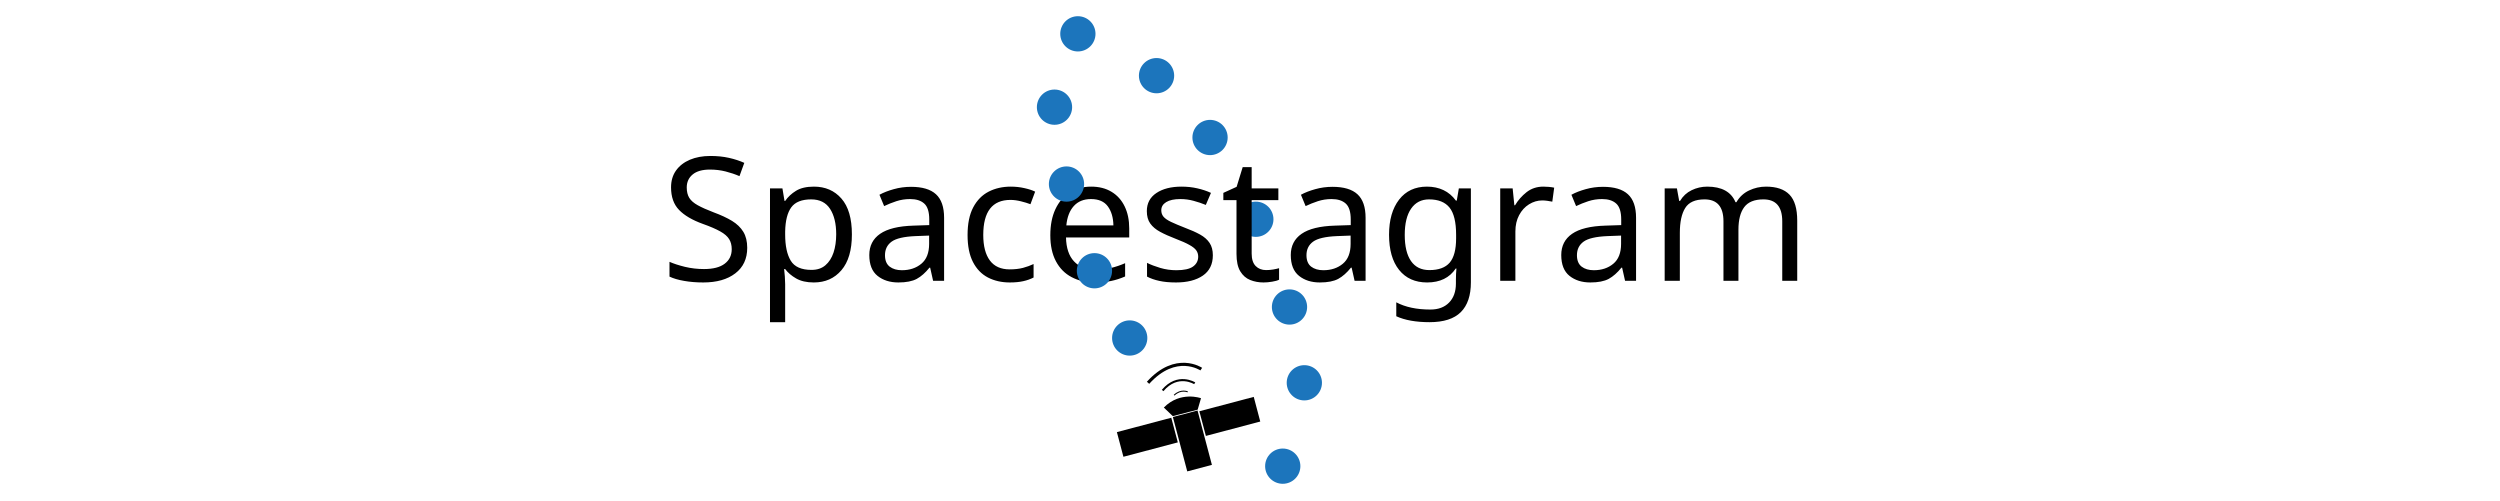
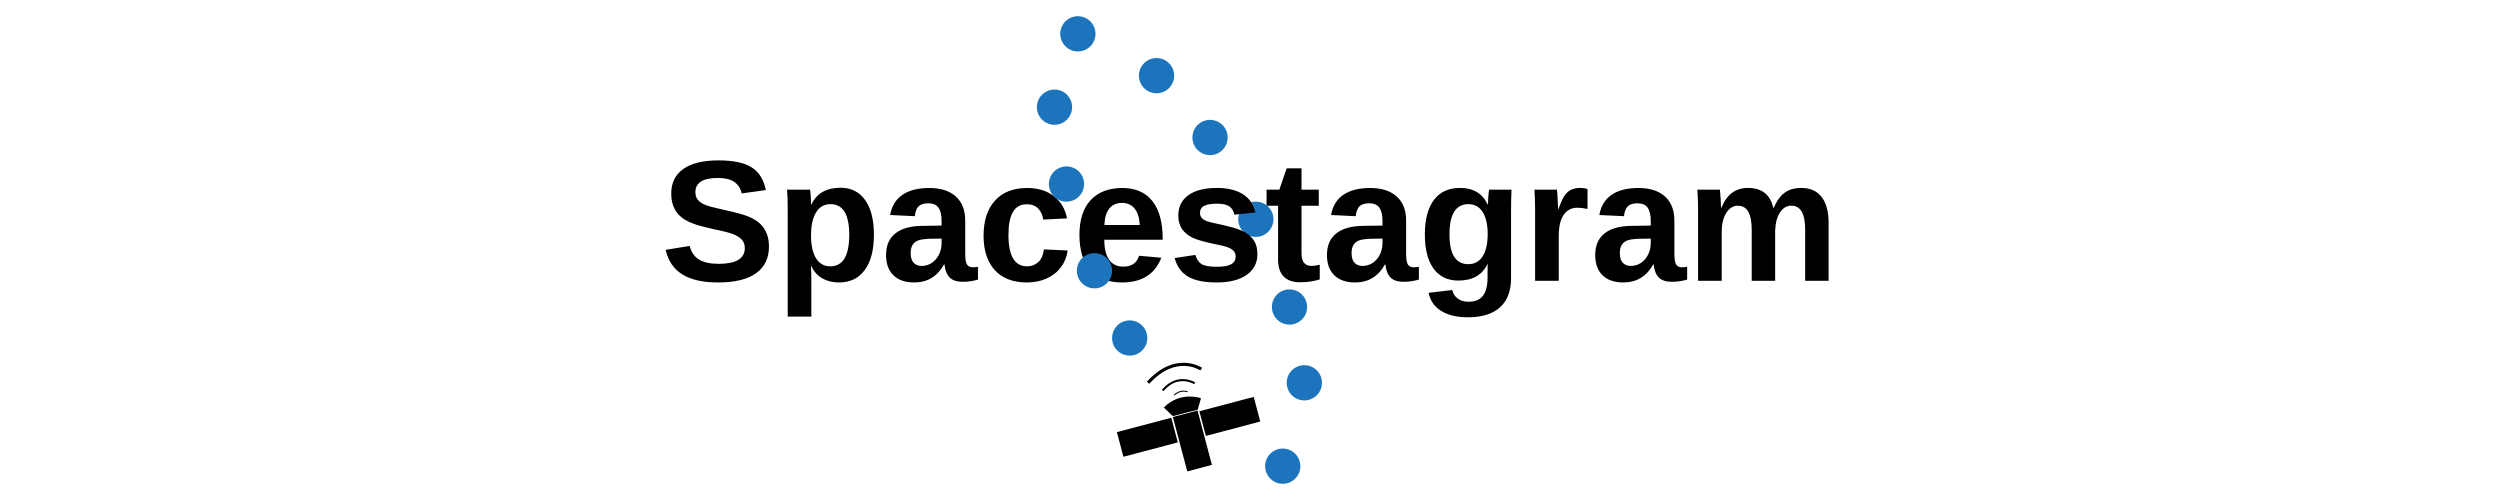
<svg xmlns="http://www.w3.org/2000/svg" version="1.1" id="Layer_1" x="0px" y="0px" viewBox="0 0 600 120" style="enable-background:new 0 0 600 120;" xml:space="preserve">
  <style type="text/css">
	.st0{fill:#1C75BC;}
	.st1{fill:none;}
- 	.st2{font-family:'Arial-BoldMT';}
+ 	.st2{font-size:41.37px;font-family:Arial-BoldMT, Arial;font-weight:700;}
	.st3{font-size:41.373px;}
	.st4{fill:none;stroke:#000000;stroke-width:0.75;stroke-miterlimit:10;}
	.st5{fill:none;stroke:#000000;stroke-width:0.5;stroke-miterlimit:10;}
	.st6{fill:none;stroke:#000000;stroke-width:0.25;stroke-miterlimit:10;}
</style>
  <circle class="st0" cx="301.4" cy="52.62" r="4.23" />
  <rect x="156.44" y="37.76" class="st1" width="287.13" height="45.97" />
  <text id="Text" transform="matrix(1 0 0 1 158.5677 67.3843)" class="st2 st3">Spacestagram</text>
  <g id="Circles">
    <circle class="st0" cx="309.48" cy="73.68" r="4.23" />
    <circle class="st0" cx="313.04" cy="91.87" r="4.23" />
    <circle class="st0" cx="290.41" cy="33" r="4.23" />
    <circle class="st0" cx="277.57" cy="18.16" r="4.23" />
    <circle class="st0" cx="258.69" cy="8.12" r="4.23" />
    <circle class="st0" cx="253.08" cy="25.72" r="4.23" />
    <circle class="st0" cx="255.96" cy="44.17" r="4.23" />
    <circle class="st0" cx="262.67" cy="64.98" r="4.23" />
    <circle class="st0" cx="271.13" cy="81.12" r="4.23" />
    <circle class="st0" cx="307.86" cy="111.88" r="4.23" />
  </g>
  <g id="Satelite">
    <rect x="283.12" y="99.07" transform="matrix(-0.9668 0.2557 -0.2557 -0.9668 589.9106 134.9576)" width="6.12" height="13.5" />
    <rect x="272.29" y="98.18" transform="matrix(0.2557 0.9668 -0.9668 0.2557 306.4019 -188.0984)" width="6.12" height="13.5" />
    <rect x="292.08" y="93.17" transform="matrix(0.2557 0.9668 -0.9668 0.2557 316.2893 -210.955)" width="6.12" height="13.5" />
    <path class="st4" d="M288.3,88.59c0,0-6.06-4.13-12.77,3.28" />
    <path class="st5" d="M286.73,91.99c0,0-4.06-2.57-7.7,1.73" />
    <path class="st6" d="M285.05,94.05c0,0-1.63-0.75-3.26,0.8" />
    <path d="M287.44,98.32l0.8-2.75c0,0-4.94-1.8-8.92,2.24l2.15,2.06l5.78-1.5" />
  </g>
</svg>
